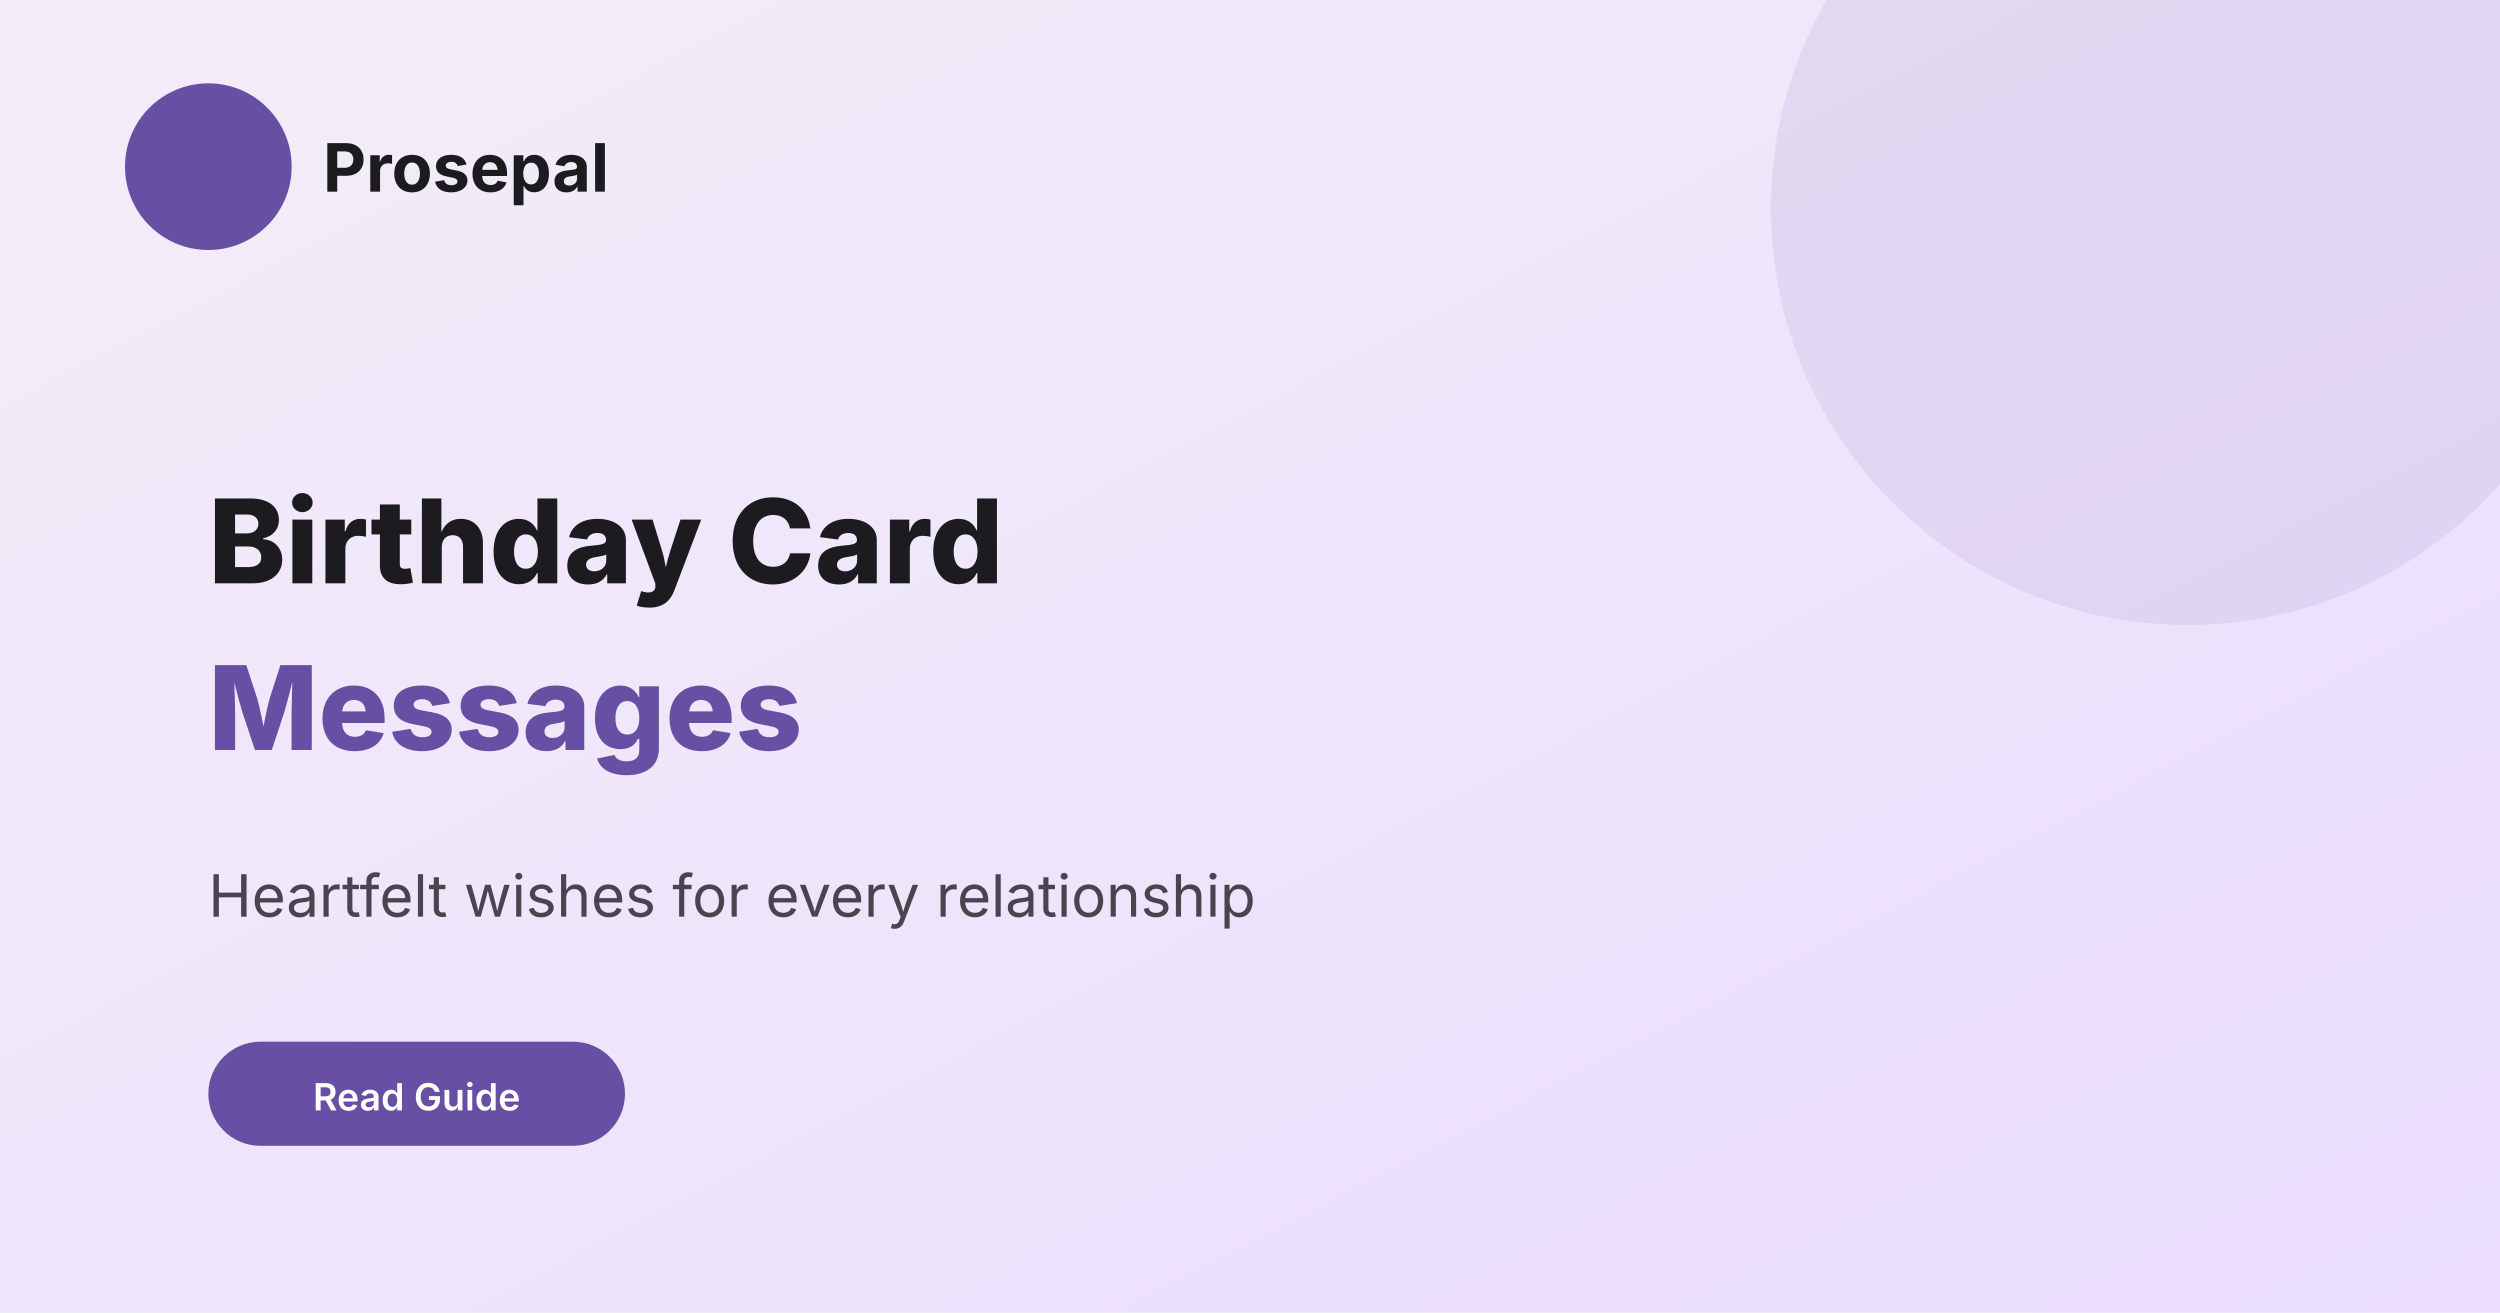
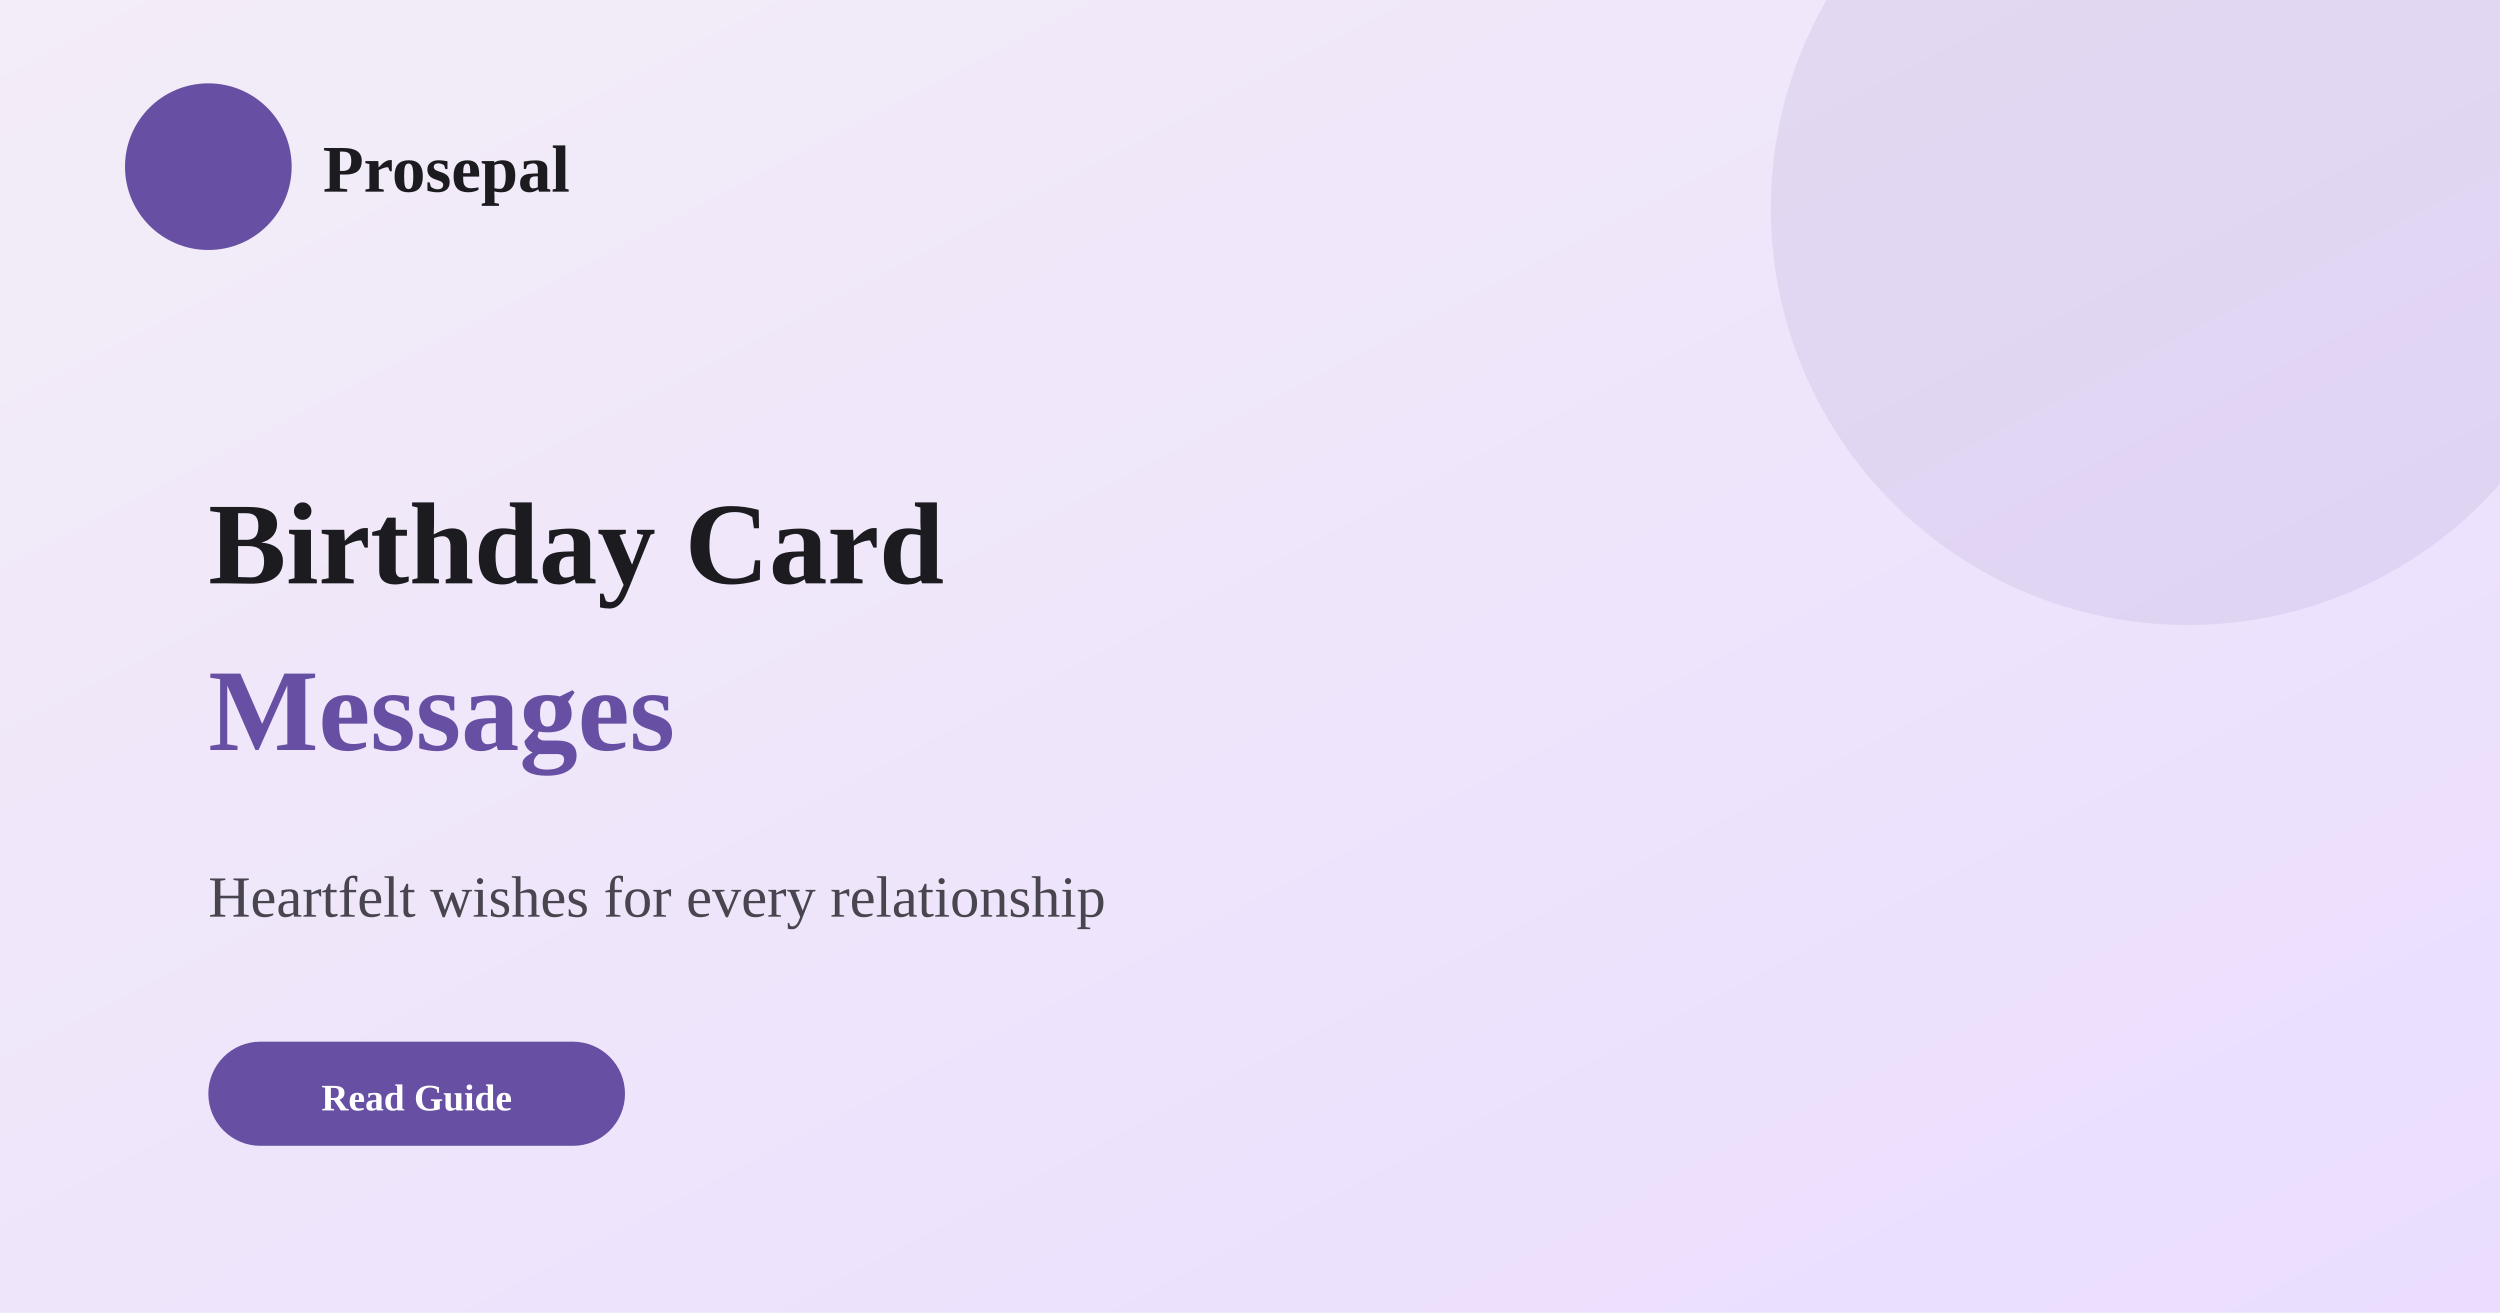
<svg xmlns="http://www.w3.org/2000/svg" width="1200" height="630">
  <defs>
    <linearGradient id="bg" x1="0%" y1="0%" x2="100%" y2="100%">
      <stop offset="0%" style="stop-color:#F3EDF7" />
      <stop offset="100%" style="stop-color:#EADDFF" />
    </linearGradient>
  </defs>
  <rect width="1200" height="630" fill="url(#bg)" />
  <circle cx="1050" cy="100" r="200" fill="#6750A4" opacity="0.1" />
  <circle cx="100" cy="80" r="40" fill="#6750A4" />
-   <text x="155" y="92" font-family="Inter, -apple-system, sans-serif" font-size="32" font-weight="700" fill="#1C1B1F">Prosepal</text>
-   <text x="100" y="280" font-family="Inter, -apple-system, sans-serif" font-size="56" font-weight="800" fill="#1C1B1F">Birthday Card</text>
-   <text x="100" y="360" font-family="Inter, -apple-system, sans-serif" font-size="56" font-weight="800" fill="#6750A4">Messages</text>
-   <text x="100" y="440" font-family="Inter, -apple-system, sans-serif" font-size="28" fill="#49454F">Heartfelt wishes for every relationship</text>
+   <text x="155" y="92" font-family="Source Sans 3, -apple-system, sans-serif" font-size="32" font-weight="700" fill="#1C1B1F">Prosepal</text>
+   <text x="100" y="280" font-family="Source Sans 3, -apple-system, sans-serif" font-size="56" font-weight="800" fill="#1C1B1F">Birthday Card</text>
+   <text x="100" y="360" font-family="Source Sans 3, -apple-system, sans-serif" font-size="56" font-weight="800" fill="#6750A4">Messages</text>
+   <text x="100" y="440" font-family="Source Sans 3, -apple-system, sans-serif" font-size="28" fill="#49454F">Heartfelt wishes for every relationship</text>
  <rect x="100" y="500" width="200" height="50" rx="25" fill="#6750A4" />
-   <text x="200" y="533" font-family="Inter, sans-serif" font-size="18" font-weight="600" fill="white" text-anchor="middle">Read Guide</text>
+   <text x="200" y="533" font-family="Source Sans 3, sans-serif" font-size="18" font-weight="600" fill="white" text-anchor="middle">Read Guide</text>
</svg>
